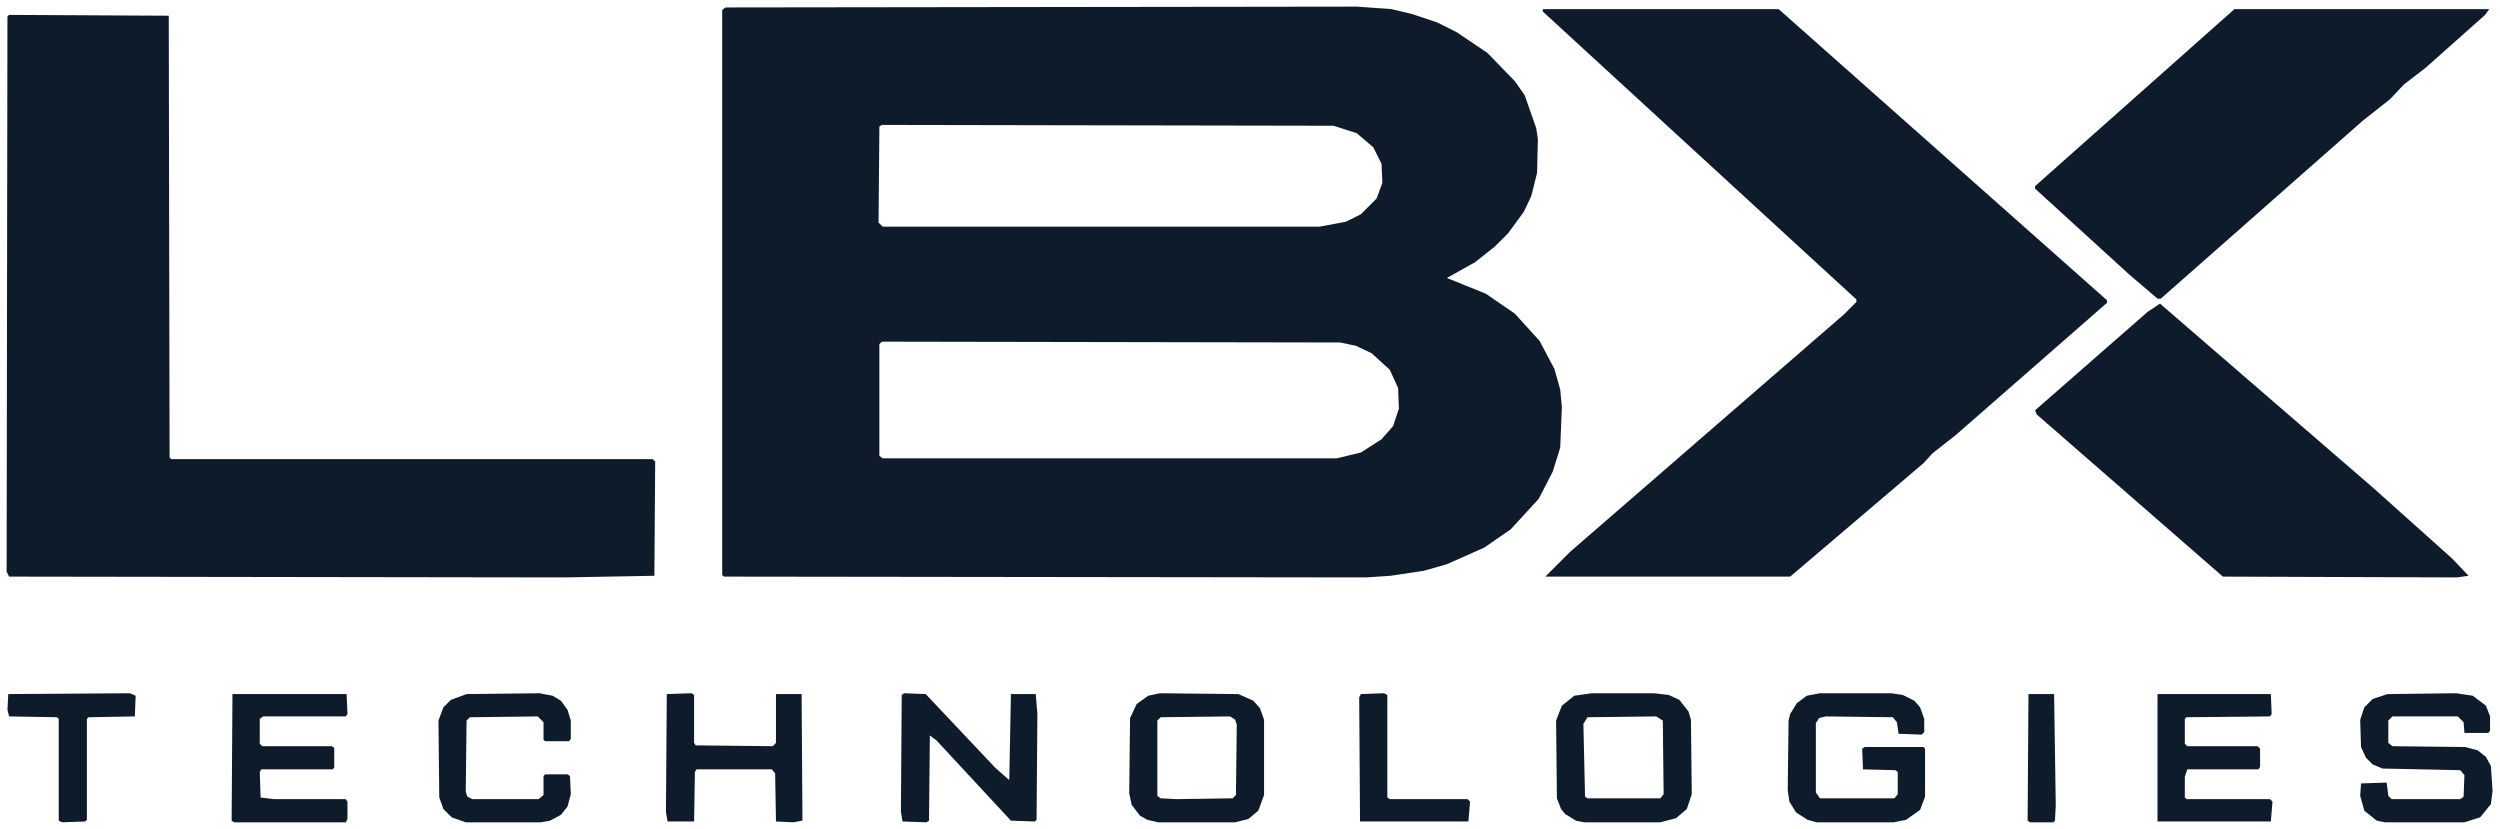
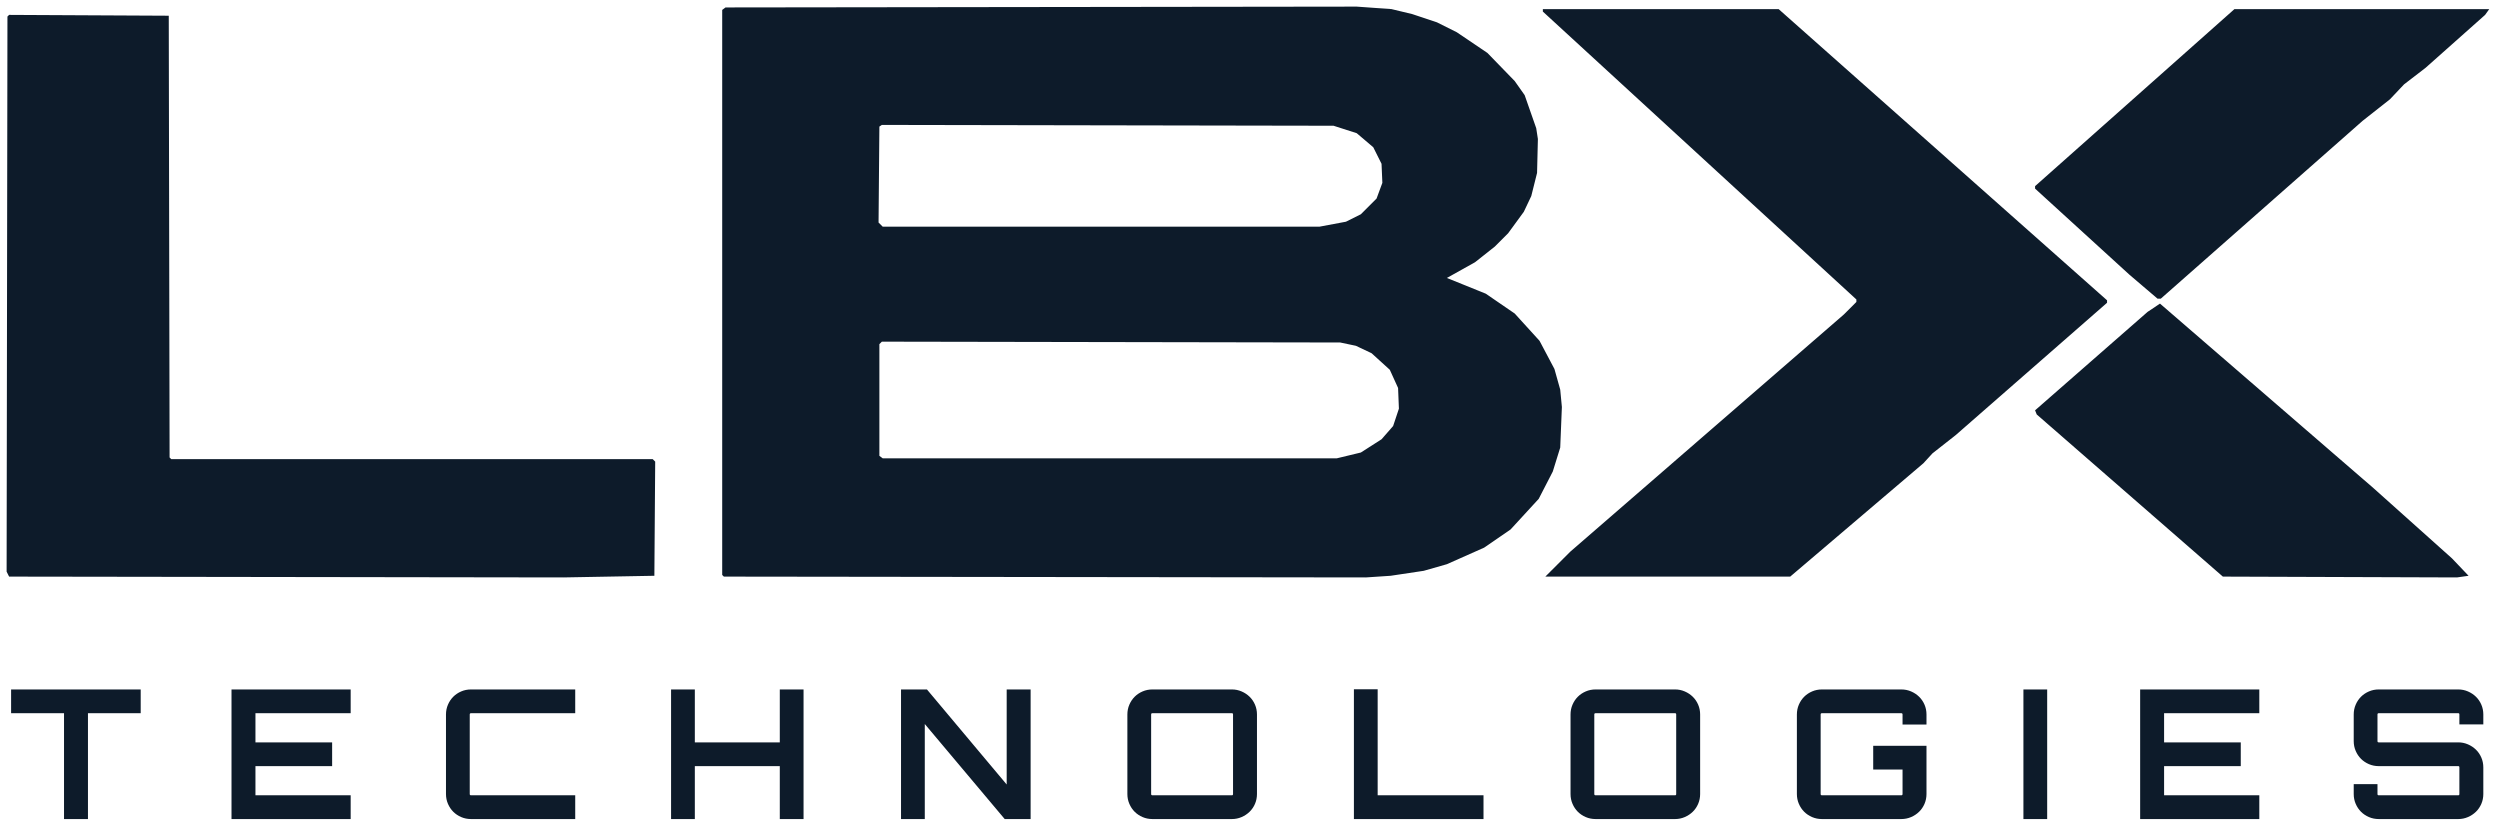
- <svg xmlns="http://www.w3.org/2000/svg" viewBox="-4 -4 1511 501" role="img" aria-label="LBX Technologies">
-   <path fill="#0D1B2A" fill-rule="evenodd" d="M1222.0,415.5 L1221.5,492.0 L1223.0,493.0 L1237.0,493.0 L1238.0,492.0 L1238.5,483.0 L1237.5,415.5Z M1430.0,418.5 L1425.0,423.5 L1422.5,431.0 L1423.0,447.5 L1426.0,454.0 L1430.0,458.0 L1436.0,460.5 L1483.0,461.5 L1485.5,464.5 L1485.0,477.5 L1483.0,479.0 L1441.5,479.0 L1439.5,477.0 L1438.5,469.0 L1423.0,469.5 L1422.5,477.0 L1425.0,486.0 L1432.5,492.0 L1437.5,493.0 L1485.5,493.0 L1495.0,490.0 L1501.5,482.0 L1502.5,474.0 L1501.5,459.0 L1498.5,453.5 L1493.5,449.5 L1486.0,447.5 L1442.0,447.0 L1439.5,445.0 L1439.5,431.5 L1442.0,429.0 L1481.5,429.0 L1485.0,432.5 L1485.5,439.0 L1500.0,439.0 L1501.0,437.5 L1501.0,429.0 L1498.5,422.5 L1490.5,416.5 L1480.5,415.0 L1439.0,415.5Z M1300.0,415.5 L1300.0,492.5 L1368.5,492.5 L1369.5,480.5 L1368.0,479.0 L1317.5,479.0 L1316.5,478.0 L1316.5,465.5 L1318.0,461.0 L1361.0,461.0 L1362.0,459.5 L1362.0,448.5 L1360.5,447.0 L1318.0,447.0 L1316.5,445.5 L1316.5,430.5 L1317.5,429.5 L1368.0,429.0 L1369.0,427.5 L1368.5,415.5Z M1082.0,421.0 L1078.0,427.5 L1077.0,431.5 L1076.5,473.5 L1077.5,480.5 L1081.5,487.0 L1088.5,491.5 L1094.0,493.0 L1140.5,493.0 L1148.0,491.5 L1156.5,485.5 L1159.5,477.5 L1159.5,448.5 L1158.5,447.5 L1123.0,447.5 L1121.5,448.5 L1122.0,461.0 L1141.5,461.5 L1143.0,462.5 L1143.0,476.0 L1141.0,478.5 L1096.0,478.5 L1093.5,475.0 L1093.5,433.0 L1095.5,430.0 L1099.5,429.0 L1140.0,429.5 L1142.5,432.5 L1143.5,439.5 L1157.5,440.0 L1159.0,438.5 L1159.0,430.5 L1156.5,423.5 L1153.0,419.5 L1146.0,416.0 L1139.0,415.0 L1096.0,415.0 L1088.0,416.5Z M940.0,422.5 L936.5,431.5 L937.0,478.5 L939.5,485.0 L942.0,488.0 L948.5,492.0 L953.5,493.0 L999.5,493.0 L1009.0,490.5 L1015.5,485.0 L1018.5,476.0 L1018.0,431.0 L1016.5,426.0 L1011.0,419.0 L1004.5,416.0 L995.5,415.0 L958.0,415.0 L947.5,416.5Z M955.5,429.5 L997.0,429.0 L1001.0,431.5 L1001.5,476.0 L999.5,478.5 L955.5,478.5 L954.0,477.5 L953.0,433.5Z M818.5,415.5 L817.5,417.5 L818.0,492.5 L883.5,492.5 L884.5,480.5 L883.0,479.0 L836.0,479.0 L834.5,478.0 L834.5,416.0 L832.5,415.0Z M683.0,421.5 L679.0,430.0 L678.5,475.5 L680.0,482.5 L685.0,489.0 L689.5,491.5 L696.0,493.0 L742.5,493.0 L750.5,491.0 L756.5,486.0 L760.0,476.5 L760.0,431.0 L757.5,424.0 L753.5,419.5 L744.5,415.5 L697.0,415.0 L690.0,416.5Z M697.5,429.5 L739.5,429.0 L742.5,431.0 L743.5,434.0 L743.0,476.5 L741.0,478.5 L707.0,479.0 L697.5,478.5 L695.5,477.0 L695.5,431.5Z M541.0,416.0 L540.5,486.5 L541.5,492.5 L556.0,493.0 L557.5,492.0 L558.0,440.5 L562.0,443.5 L607.0,492.0 L621.5,492.5 L622.5,491.5 L623.0,427.5 L622.0,415.5 L607.0,415.5 L606.0,467.5 L597.5,460.0 L555.5,415.5 L542.5,415.0Z M399.0,415.5 L398.5,487.0 L399.5,492.5 L415.5,492.5 L416.0,462.5 L417.0,461.0 L462.5,461.0 L464.5,463.5 L465.0,492.5 L475.5,493.0 L481.0,492.0 L480.5,415.5 L465.0,415.5 L465.0,445.0 L463.0,447.0 L416.5,446.5 L415.5,445.0 L415.5,416.0 L414.0,415.0Z M268.5,419.0 L264.0,423.5 L261.0,431.5 L261.5,478.0 L264.0,485.0 L269.0,490.0 L277.5,493.0 L323.0,493.0 L328.5,492.0 L335.0,488.5 L339.0,483.5 L341.0,476.0 L340.5,465.0 L339.0,464.0 L325.5,464.0 L324.5,465.0 L324.5,476.5 L321.5,479.0 L281.5,479.0 L278.5,477.5 L277.5,474.5 L278.0,431.5 L280.0,429.5 L321.0,429.0 L324.5,432.5 L324.5,443.0 L325.5,444.0 L340.0,444.0 L341.0,442.5 L341.0,431.5 L339.0,425.0 L335.0,419.5 L330.0,416.5 L322.0,415.0 L278.0,415.5Z M136.5,415.5 L136.0,492.0 L137.5,493.0 L205.0,493.0 L206.0,491.0 L206.0,480.5 L205.0,479.0 L161.5,479.0 L153.5,478.0 L153.0,462.5 L154.0,461.0 L197.0,461.0 L198.0,460.0 L198.0,448.0 L196.5,447.0 L154.5,447.0 L153.0,445.5 L153.0,430.5 L155.0,429.0 L205.0,429.0 L206.0,427.5 L205.5,415.5Z M1.0,415.5 L0.5,425.0 L1.5,429.0 L30.5,429.5 L31.5,430.5 L31.5,492.0 L33.5,493.0 L47.5,492.5 L48.5,491.5 L48.5,430.5 L49.5,429.5 L77.5,429.0 L78.0,416.5 L74.5,415.0Z M1226.0,244.0 L1227.0,246.5 L1339.5,344.5 L1481.0,345.0 L1488.0,344.0 L1478.0,333.5 L1430.5,291.0 L1301.5,179.5 L1294.0,184.5Z M0.5,6.0 L0.0,341.5 L1.5,344.5 L336.5,345.0 L391.5,344.0 L392.0,275.0 L390.5,273.5 L99.5,273.5 L98.5,272.5 L98.0,5.5 L1.5,5.0Z M1500.5,1.5 L1346.5,1.5 L1226.0,108.5 L1226.0,110.0 L1283.0,162.0 L1300.0,176.5 L1302.0,176.5 L1424.0,69.0 L1440.5,56.0 L1449.0,47.0 L1462.0,37.0 L1498.0,5.0Z M928.5,1.5 L928.5,3.0 L1118.0,177.0 L1118.0,178.5 L1110.5,186.0 L945.0,329.5 L930.0,344.5 L1078.0,344.5 L1158.5,276.0 L1164.0,270.0 L1178.0,259.0 L1269.5,179.0 L1269.5,177.5 L1071.0,1.5Z M432.5,2.0 L432.5,343.5 L433.5,344.5 L821.5,345.0 L836.5,344.0 L856.5,341.0 L870.5,337.0 L893.0,327.0 L909.0,316.0 L926.0,297.5 L934.5,281.0 L939.0,266.5 L940.0,242.0 L939.0,231.5 L935.5,219.0 L926.5,202.0 L911.5,185.5 L894.0,173.5 L870.5,164.0 L887.5,154.5 L899.5,145.0 L907.5,137.0 L917.0,124.0 L921.5,114.5 L925.0,100.5 L925.5,80.0 L924.5,73.5 L917.5,53.5 L911.5,45.0 L895.0,28.0 L876.5,15.5 L864.5,9.5 L849.5,4.5 L837.0,1.5 L816.0,0.0 L434.5,0.5Z M527.5,204.0 L529.0,202.5 L806.0,203.0 L815.5,205.0 L825.0,209.5 L836.0,219.5 L841.0,230.5 L841.5,243.0 L838.0,253.5 L831.0,261.5 L818.5,269.5 L804.0,273.0 L529.5,273.0 L527.5,271.5Z M527.5,72.5 L529.0,71.5 L802.0,72.0 L816.0,76.5 L826.0,85.0 L831.0,95.0 L831.5,106.5 L828.0,116.0 L818.5,125.5 L809.5,130.0 L793.5,133.0 L529.5,133.0 L527.0,130.5Z" />
+ <svg xmlns="http://www.w3.org/2000/svg" viewBox="-4 -4 1511 503.0" role="img" aria-label="LBX Technologies">
+   <path fill="#0D1B2A" fill-rule="evenodd" d="M1226.0,244.0 L1227.0,246.5 L1339.5,344.5 L1481.0,345.0 L1488.0,344.0 L1478.0,333.5 L1430.5,291.0 L1301.5,179.5 L1294.0,184.5Z M0.5,6.0 L0.0,341.5 L1.5,344.5 L336.5,345.0 L391.5,344.0 L392.0,275.0 L390.5,273.5 L99.5,273.5 L98.5,272.5 L98.0,5.5 L1.5,5.0Z M1500.5,1.5 L1346.5,1.5 L1226.0,108.5 L1226.0,110.0 L1283.0,162.0 L1300.0,176.5 L1302.0,176.5 L1424.0,69.0 L1440.5,56.0 L1449.0,47.0 L1462.0,37.0 L1498.0,5.0Z M928.5,1.5 L928.5,3.0 L1118.0,177.0 L1118.0,178.5 L1110.5,186.0 L945.0,329.5 L930.0,344.5 L1078.0,344.5 L1158.5,276.0 L1164.0,270.0 L1178.0,259.0 L1269.5,179.0 L1269.5,177.5 L1071.0,1.5Z M432.5,2.0 L432.5,343.5 L433.5,344.5 L821.5,345.0 L836.5,344.0 L856.5,341.0 L870.5,337.0 L893.0,327.0 L909.0,316.0 L926.0,297.5 L934.5,281.0 L939.0,266.5 L940.0,242.0 L939.0,231.5 L935.5,219.0 L926.5,202.0 L911.5,185.5 L894.0,173.5 L870.5,164.0 L887.5,154.5 L899.5,145.0 L907.5,137.0 L917.0,124.0 L921.5,114.5 L925.0,100.5 L925.5,80.0 L924.5,73.5 L917.5,53.5 L911.5,45.0 L895.0,28.0 L876.5,15.5 L864.5,9.5 L849.5,4.5 L837.0,1.5 L816.0,0.0 L434.5,0.5Z M527.5,204.0 L529.0,202.5 L806.0,203.0 L815.5,205.0 L825.0,209.5 L836.0,219.5 L841.0,230.5 L841.5,243.0 L838.0,253.5 L831.0,261.5 L818.5,269.5 L804.0,273.0 L529.5,273.0 L527.5,271.5Z M527.5,72.5 L529.0,71.5 L802.0,72.0 L816.0,76.5 L826.0,85.0 L831.0,95.0 L831.5,106.5 L828.0,116.0 L818.5,125.5 L809.5,130.0 L793.5,133.0 L529.5,133.0 L527.0,130.5Z" />
+   <path fill="#0D1B2A" d="M81.039 412.704V427.064H49.163V491.034H34.694V427.064H2.709V412.704ZM207.945 427.064H150.395V444.689H196.74V459.049H150.395V476.673H207.945V491.034H135.925V412.704H207.945ZM280.673 427.064Q279.912 427.064 279.912 427.826V475.912Q279.912 476.673 280.673 476.673H343.664V491.034H280.673Q277.519 491.034 274.744 489.837Q271.97 488.641 269.957 486.628Q267.945 484.615 266.748 481.841Q265.551 479.067 265.551 475.912V427.826Q265.551 424.671 266.748 421.897Q267.945 419.122 269.957 417.11Q271.97 415.097 274.744 413.9Q277.519 412.704 280.673 412.704H343.664V427.064ZM481.667 412.704V491.034H467.307V459.049H415.957V491.034H401.596V412.704H415.957V444.689H467.307V412.704ZM604.44 412.704H618.909V491.034H603.243L554.939 433.592V491.034H540.579V412.704H556.245L604.44 470.146ZM740.593 412.704Q743.64 412.704 746.414 413.9Q749.188 415.097 751.255 417.11Q753.322 419.122 754.519 421.897Q755.715 424.671 755.715 427.826V475.912Q755.715 479.067 754.519 481.841Q753.322 484.615 751.255 486.628Q749.188 488.641 746.414 489.837Q743.64 491.034 740.593 491.034H692.507Q689.352 491.034 686.578 489.837Q683.804 488.641 681.791 486.628Q679.779 484.615 678.582 481.841Q677.385 479.067 677.385 475.912V427.826Q677.385 424.671 678.582 421.897Q679.779 419.122 681.791 417.11Q683.804 415.097 686.578 413.9Q689.352 412.704 692.507 412.704ZM740.593 476.673Q741.246 476.673 741.246 475.912V427.826Q741.246 427.064 740.593 427.064H692.507Q691.746 427.064 691.746 427.826V475.912Q691.746 476.673 692.507 476.673ZM814.3 412.595H828.661V476.673H892.631V491.034H814.3ZM1008.44 412.704Q1011.487 412.704 1014.261 413.9Q1017.035 415.097 1019.102 417.11Q1021.169 419.122 1022.366 421.897Q1023.562 424.671 1023.562 427.826V475.912Q1023.562 479.067 1022.366 481.841Q1021.169 484.615 1019.102 486.628Q1017.035 488.641 1014.261 489.837Q1011.487 491.034 1008.44 491.034H960.354Q957.199 491.034 954.425 489.837Q951.651 488.641 949.638 486.628Q947.626 484.615 946.429 481.841Q945.232 479.067 945.232 475.912V427.826Q945.232 424.671 946.429 421.897Q947.626 419.122 949.638 417.11Q951.651 415.097 954.425 413.9Q957.199 412.704 960.354 412.704ZM1008.44 476.673Q1009.093 476.673 1009.093 475.912V427.826Q1009.093 427.064 1008.44 427.064H960.354Q959.593 427.064 959.593 427.826V475.912Q959.593 476.673 960.354 476.673ZM1160.369 433.918H1145.9V427.826Q1145.9 427.064 1145.138 427.064H1097.161Q1096.399 427.064 1096.399 427.826V475.912Q1096.399 476.673 1097.161 476.673H1145.138Q1145.9 476.673 1145.9 475.912V461.116H1128.166V446.756H1160.369V475.912Q1160.369 479.067 1159.172 481.841Q1157.975 484.615 1155.908 486.628Q1153.841 488.641 1151.067 489.837Q1148.293 491.034 1145.138 491.034H1097.161Q1094.006 491.034 1091.232 489.837Q1088.457 488.641 1086.445 486.628Q1084.432 484.615 1083.235 481.841Q1082.039 479.067 1082.039 475.912V427.826Q1082.039 424.671 1083.235 421.897Q1084.432 419.122 1086.445 417.11Q1088.457 415.097 1091.232 413.9Q1094.006 412.704 1097.161 412.704H1145.138Q1148.293 412.704 1151.067 413.9Q1153.841 415.097 1155.908 417.11Q1157.975 419.122 1159.172 421.897Q1160.369 424.671 1160.369 427.826ZM1218.954 412.704H1233.314V491.034H1218.954ZM1361.526 427.064H1303.975V444.689H1350.321V459.049H1303.975V476.673H1361.526V491.034H1289.506V412.704H1361.526ZM1496.919 433.809H1482.449V427.826Q1482.449 427.064 1481.797 427.064H1433.71Q1432.949 427.064 1432.949 427.826V443.927Q1432.949 444.689 1433.71 444.689H1481.797Q1484.843 444.689 1487.617 445.885Q1490.391 447.082 1492.458 449.095Q1494.525 451.107 1495.722 453.882Q1496.919 456.656 1496.919 459.811V475.912Q1496.919 479.067 1495.722 481.841Q1494.525 484.615 1492.458 486.628Q1490.391 488.641 1487.617 489.837Q1484.843 491.034 1481.797 491.034H1433.71Q1430.555 491.034 1427.781 489.837Q1425.007 488.641 1422.994 486.628Q1420.982 484.615 1419.785 481.841Q1418.588 479.067 1418.588 475.912V469.928H1432.949V475.912Q1432.949 476.673 1433.71 476.673H1481.797Q1482.449 476.673 1482.449 475.912V459.811Q1482.449 459.049 1481.797 459.049H1433.71Q1430.555 459.049 1427.781 457.852Q1425.007 456.656 1422.994 454.643Q1420.982 452.63 1419.785 449.856Q1418.588 447.082 1418.588 443.927V427.826Q1418.588 424.671 1419.785 421.897Q1420.982 419.122 1422.994 417.11Q1425.007 415.097 1427.781 413.9Q1430.555 412.704 1433.71 412.704H1481.797Q1484.843 412.704 1487.617 413.9Q1490.391 415.097 1492.458 417.11Q1494.525 419.122 1495.722 421.897Q1496.919 424.671 1496.919 427.826Z" />
</svg>
